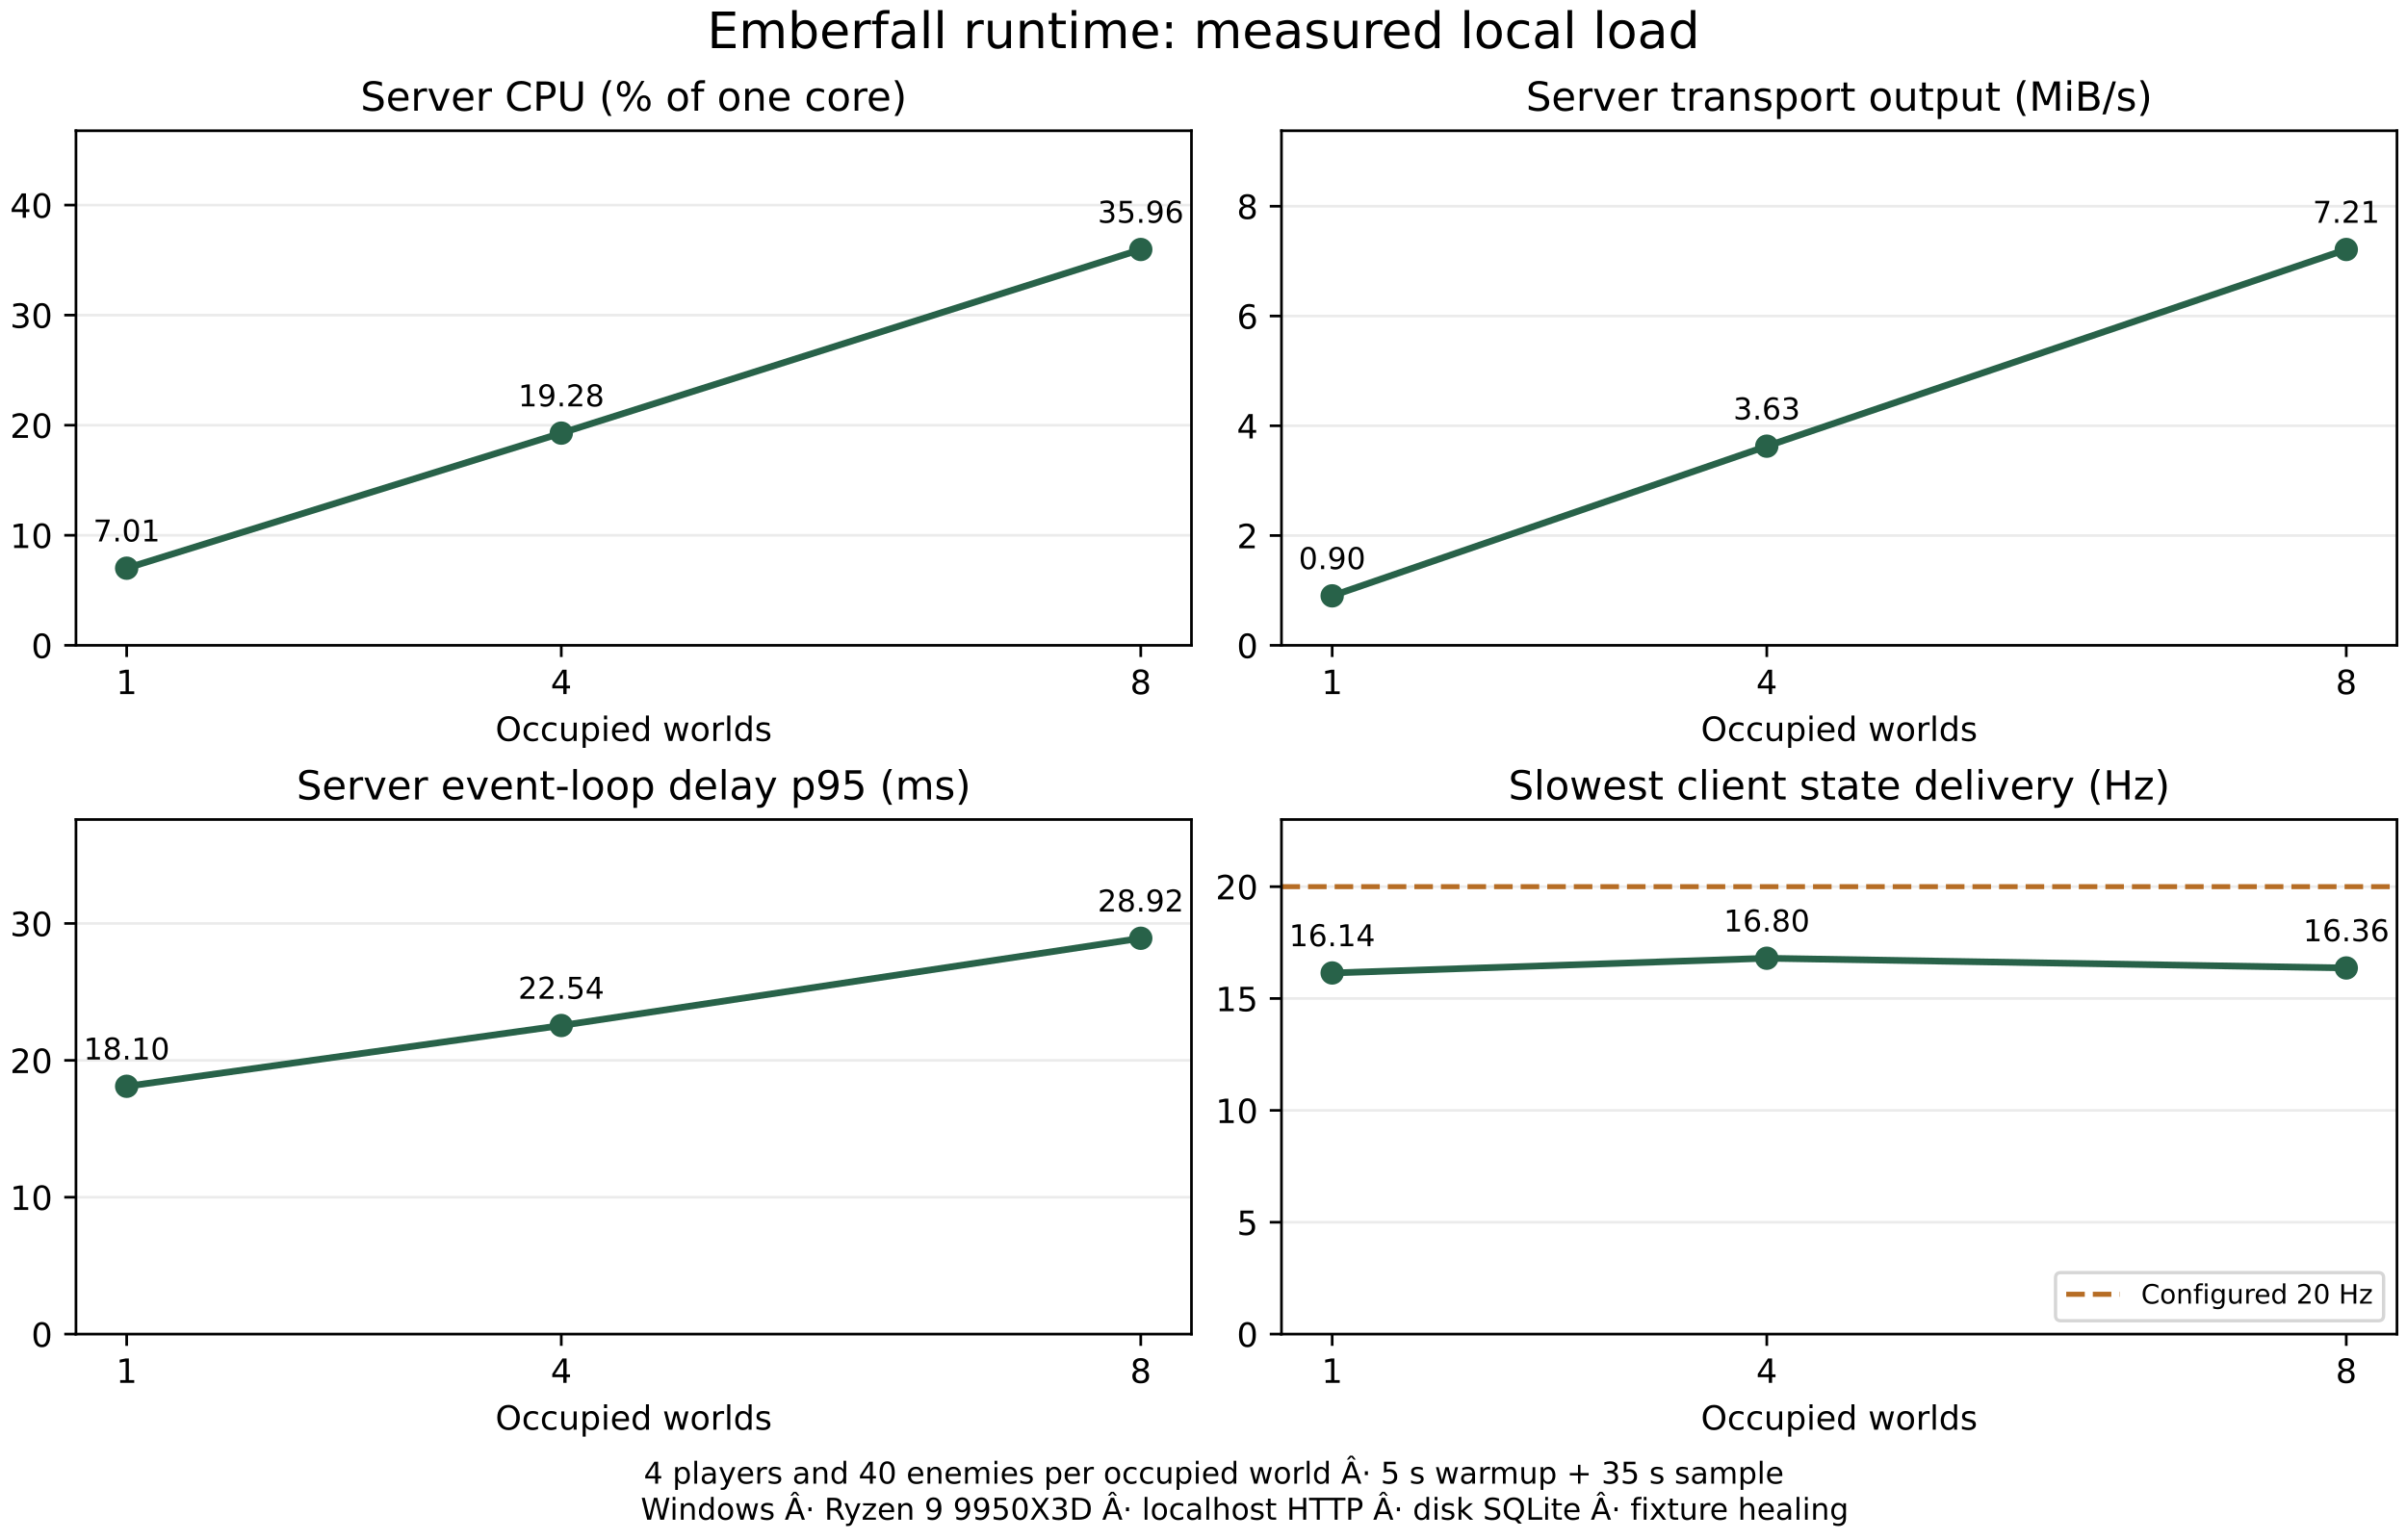
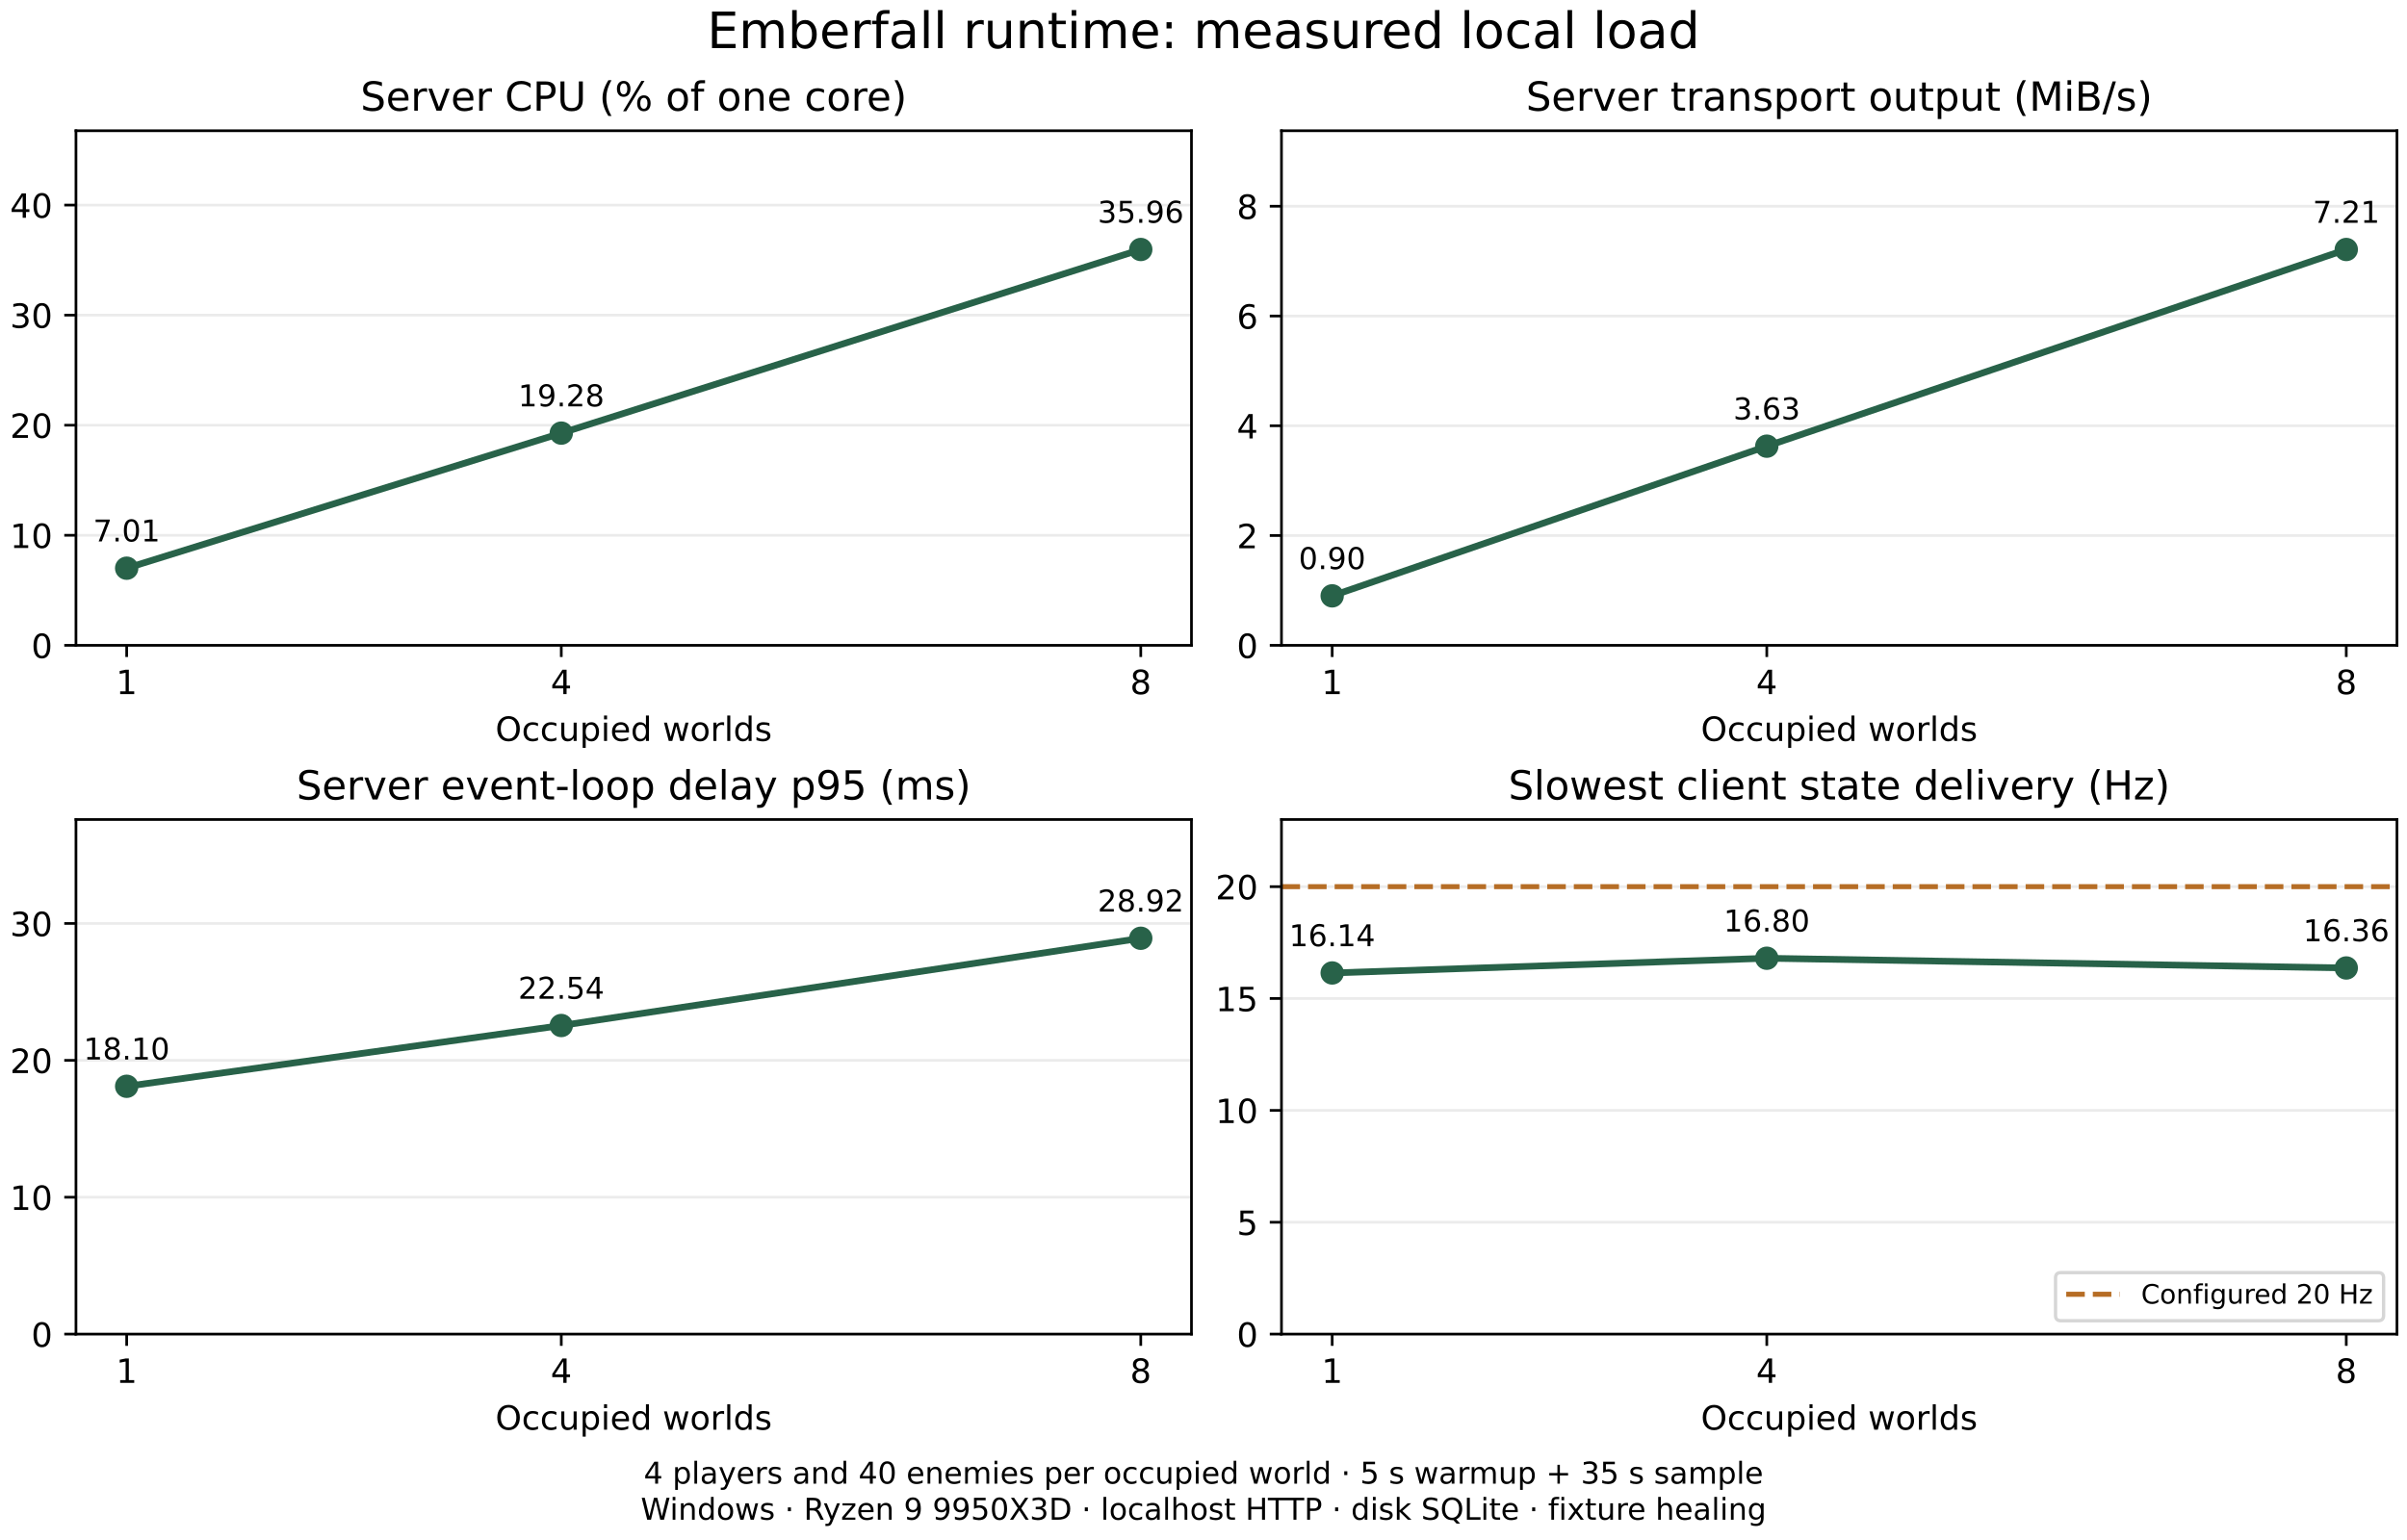
<svg xmlns="http://www.w3.org/2000/svg" xmlns:xlink="http://www.w3.org/1999/xlink" width="720pt" height="460.8pt" viewBox="0 0 720 460.8" version="1.1">
  <defs>
    <style type="text/css">*{stroke-linejoin: round; stroke-linecap: butt}</style>
  </defs>
  <g id="figure_1">
    <g id="patch_1">
      <path d="M 0 460.8 L 720 460.8 L 720 0 L 0 0 z " style="fill: #ffffff" />
    </g>
    <g id="axes_1">
      <g id="patch_2">
        <path d="M 22.725 193.097 L 356.4 193.097 L 356.4 39.12 L 22.725 39.12 z " style="fill: #ffffff" />
      </g>
      <g id="matplotlib.axis_1">
        <g id="xtick_1">
          <g id="line2d_1">
            <defs>
              <path id="m9c1b457ad7" d="M 0 0 L 0 3.5 " style="stroke: #000000; stroke-width: 0.8" />
            </defs>
            <g>
              <use xlink:href="#m9c1b457ad7" x="37.892" y="193.097" style="stroke: #000000; stroke-width: 0.8" />
            </g>
          </g>
          <g id="text_1">
            <text style="font-size: 10px; font-family: 'DejaVu Sans', 'Bitstream Vera Sans', 'Computer Modern Sans Serif', 'Lucida Grande', 'Verdana', 'Geneva', 'Lucid', 'Arial', 'Helvetica', 'Avant Garde', sans-serif; text-anchor: middle" x="37.892" y="207.695" transform="rotate(-0 37.89227 207.6948)">1</text>
          </g>
        </g>
        <g id="xtick_2">
          <g id="line2d_2">
            <g>
              <use xlink:href="#m9c1b457ad7" x="167.895" y="193.097" style="stroke: #000000; stroke-width: 0.8" />
            </g>
          </g>
          <g id="text_2">
            <text style="font-size: 10px; font-family: 'DejaVu Sans', 'Bitstream Vera Sans', 'Computer Modern Sans Serif', 'Lucida Grande', 'Verdana', 'Geneva', 'Lucid', 'Arial', 'Helvetica', 'Avant Garde', sans-serif; text-anchor: middle" x="167.895" y="207.695" transform="rotate(-0 167.8954 207.6948)">4</text>
          </g>
        </g>
        <g id="xtick_3">
          <g id="line2d_3">
            <g>
              <use xlink:href="#m9c1b457ad7" x="341.233" y="193.097" style="stroke: #000000; stroke-width: 0.8" />
            </g>
          </g>
          <g id="text_3">
            <text style="font-size: 10px; font-family: 'DejaVu Sans', 'Bitstream Vera Sans', 'Computer Modern Sans Serif', 'Lucida Grande', 'Verdana', 'Geneva', 'Lucid', 'Arial', 'Helvetica', 'Avant Garde', sans-serif; text-anchor: middle" x="341.233" y="207.695" transform="rotate(-0 341.233 207.6948)">8</text>
          </g>
        </g>
        <g id="text_4">
          <text style="font-size: 10px; font-family: 'DejaVu Sans', 'Bitstream Vera Sans', 'Computer Modern Sans Serif', 'Lucida Grande', 'Verdana', 'Geneva', 'Lucid', 'Arial', 'Helvetica', 'Avant Garde', sans-serif; text-anchor: middle" x="189.563" y="221.696" transform="rotate(-0 189.5626 221.6955)">Occupied worlds</text>
        </g>
      </g>
      <g id="matplotlib.axis_2">
        <g id="ytick_1">
          <g id="line2d_4">
            <path d="M 22.725 193.097 L 356.4 193.097 " clip-path="url(#p2be658f547)" style="fill: none; stroke: #b0b0b0; stroke-opacity: 0.25; stroke-width: 0.8; stroke-linecap: square" />
          </g>
          <g id="line2d_5">
            <defs>
              <path id="mfe234dc346" d="M 0 0 L -3.5 0 " style="stroke: #000000; stroke-width: 0.8" />
            </defs>
            <g>
              <use xlink:href="#mfe234dc346" x="22.725" y="193.097" style="stroke: #000000; stroke-width: 0.8" />
            </g>
          </g>
          <g id="text_5">
            <text style="font-size: 10px; font-family: 'DejaVu Sans', 'Bitstream Vera Sans', 'Computer Modern Sans Serif', 'Lucida Grande', 'Verdana', 'Geneva', 'Lucid', 'Arial', 'Helvetica', 'Avant Garde', sans-serif; text-anchor: end" x="15.725" y="196.896" transform="rotate(-0 15.72524 196.8959)">0</text>
          </g>
        </g>
        <g id="ytick_2">
          <g id="line2d_6">
            <path d="M 22.725 160.163 L 356.4 160.163 " clip-path="url(#p2be658f547)" style="fill: none; stroke: #b0b0b0; stroke-opacity: 0.25; stroke-width: 0.8; stroke-linecap: square" />
          </g>
          <g id="line2d_7">
            <g>
              <use xlink:href="#mfe234dc346" x="22.725" y="160.163" style="stroke: #000000; stroke-width: 0.8" />
            </g>
          </g>
          <g id="text_6">
            <text style="font-size: 10px; font-family: 'DejaVu Sans', 'Bitstream Vera Sans', 'Computer Modern Sans Serif', 'Lucida Grande', 'Verdana', 'Geneva', 'Lucid', 'Arial', 'Helvetica', 'Avant Garde', sans-serif; text-anchor: end" x="15.725" y="163.962" transform="rotate(-0 15.72524 163.9623)">10</text>
          </g>
        </g>
        <g id="ytick_3">
          <g id="line2d_8">
            <path d="M 22.725 127.23 L 356.4 127.23 " clip-path="url(#p2be658f547)" style="fill: none; stroke: #b0b0b0; stroke-opacity: 0.25; stroke-width: 0.8; stroke-linecap: square" />
          </g>
          <g id="line2d_9">
            <g>
              <use xlink:href="#mfe234dc346" x="22.725" y="127.23" style="stroke: #000000; stroke-width: 0.8" />
            </g>
          </g>
          <g id="text_7">
            <text style="font-size: 10px; font-family: 'DejaVu Sans', 'Bitstream Vera Sans', 'Computer Modern Sans Serif', 'Lucida Grande', 'Verdana', 'Geneva', 'Lucid', 'Arial', 'Helvetica', 'Avant Garde', sans-serif; text-anchor: end" x="15.725" y="131.029" transform="rotate(-0 15.72524 131.0287)">20</text>
          </g>
        </g>
        <g id="ytick_4">
          <g id="line2d_10">
            <path d="M 22.725 94.296 L 356.4 94.296 " clip-path="url(#p2be658f547)" style="fill: none; stroke: #b0b0b0; stroke-opacity: 0.25; stroke-width: 0.8; stroke-linecap: square" />
          </g>
          <g id="line2d_11">
            <g>
              <use xlink:href="#mfe234dc346" x="22.725" y="94.296" style="stroke: #000000; stroke-width: 0.8" />
            </g>
          </g>
          <g id="text_8">
            <text style="font-size: 10px; font-family: 'DejaVu Sans', 'Bitstream Vera Sans', 'Computer Modern Sans Serif', 'Lucida Grande', 'Verdana', 'Geneva', 'Lucid', 'Arial', 'Helvetica', 'Avant Garde', sans-serif; text-anchor: end" x="15.725" y="98.095" transform="rotate(-0 15.72524 98.09509)">30</text>
          </g>
        </g>
        <g id="ytick_5">
          <g id="line2d_12">
            <path d="M 22.725 61.363 L 356.4 61.363 " clip-path="url(#p2be658f547)" style="fill: none; stroke: #b0b0b0; stroke-opacity: 0.25; stroke-width: 0.8; stroke-linecap: square" />
          </g>
          <g id="line2d_13">
            <g>
              <use xlink:href="#mfe234dc346" x="22.725" y="61.363" style="stroke: #000000; stroke-width: 0.8" />
            </g>
          </g>
          <g id="text_9">
            <text style="font-size: 10px; font-family: 'DejaVu Sans', 'Bitstream Vera Sans', 'Computer Modern Sans Serif', 'Lucida Grande', 'Verdana', 'Geneva', 'Lucid', 'Arial', 'Helvetica', 'Avant Garde', sans-serif; text-anchor: end" x="15.725" y="65.161" transform="rotate(-0 15.72524 65.16147)">40</text>
          </g>
        </g>
      </g>
      <g id="line2d_14">
        <path d="M 37.892 170.018 L 167.895 129.598 L 341.233 74.653 " clip-path="url(#p2be658f547)" style="fill: none; stroke: #286249; stroke-width: 2; stroke-linecap: square" />
        <defs>
          <path id="m17e44f8b82" d="M 0 3 C 0.796 3 1.559 2.684 2.121 2.121 C 2.684 1.559 3 0.796 3 0 C 3 -0.796 2.684 -1.559 2.121 -2.121 C 1.559 -2.684 0.796 -3 0 -3 C -0.796 -3 -1.559 -2.684 -2.121 -2.121 C -2.684 -1.559 -3 -0.796 -3 0 C -3 0.796 -2.684 1.559 -2.121 2.121 C -1.559 2.684 -0.796 3 0 3 z " style="stroke: #286249" />
        </defs>
        <g clip-path="url(#p2be658f547)">
          <use xlink:href="#m17e44f8b82" x="37.892" y="170.018" style="fill: #286249; stroke: #286249" />
          <use xlink:href="#m17e44f8b82" x="167.895" y="129.598" style="fill: #286249; stroke: #286249" />
          <use xlink:href="#m17e44f8b82" x="341.233" y="74.653" style="fill: #286249; stroke: #286249" />
        </g>
      </g>
      <g id="patch_3">
        <path d="M 22.725 193.097 L 22.725 39.12 " style="fill: none; stroke: #000000; stroke-width: 0.8; stroke-linejoin: miter; stroke-linecap: square" />
      </g>
      <g id="patch_4">
        <path d="M 356.4 193.097 L 356.4 39.12 " style="fill: none; stroke: #000000; stroke-width: 0.8; stroke-linejoin: miter; stroke-linecap: square" />
      </g>
      <g id="patch_5">
        <path d="M 22.725 193.097 L 356.4 193.097 " style="fill: none; stroke: #000000; stroke-width: 0.8; stroke-linejoin: miter; stroke-linecap: square" />
      </g>
      <g id="patch_6">
        <path d="M 22.725 39.12 L 356.4 39.12 " style="fill: none; stroke: #000000; stroke-width: 0.8; stroke-linejoin: miter; stroke-linecap: square" />
      </g>
      <g id="text_10">
        <text style="font-size: 9px; font-family: 'DejaVu Sans', 'Bitstream Vera Sans', 'Computer Modern Sans Serif', 'Lucida Grande', 'Verdana', 'Geneva', 'Lucid', 'Arial', 'Helvetica', 'Avant Garde', sans-serif; text-anchor: middle" x="37.892" y="162.018" transform="rotate(-0 37.89227 162.0179)">7.01</text>
      </g>
      <g id="text_11">
        <text style="font-size: 9px; font-family: 'DejaVu Sans', 'Bitstream Vera Sans', 'Computer Modern Sans Serif', 'Lucida Grande', 'Verdana', 'Geneva', 'Lucid', 'Arial', 'Helvetica', 'Avant Garde', sans-serif; text-anchor: middle" x="167.895" y="121.598" transform="rotate(-0 167.8954 121.5977)">19.28</text>
      </g>
      <g id="text_12">
        <text style="font-size: 9px; font-family: 'DejaVu Sans', 'Bitstream Vera Sans', 'Computer Modern Sans Serif', 'Lucida Grande', 'Verdana', 'Geneva', 'Lucid', 'Arial', 'Helvetica', 'Avant Garde', sans-serif; text-anchor: middle" x="341.233" y="66.653" transform="rotate(-0 341.233 66.65319)">35.96</text>
      </g>
      <g id="text_13">
        <text style="font-size: 12px; font-family: 'DejaVu Sans', 'Bitstream Vera Sans', 'Computer Modern Sans Serif', 'Lucida Grande', 'Verdana', 'Geneva', 'Lucid', 'Arial', 'Helvetica', 'Avant Garde', sans-serif; text-anchor: middle" x="189.563" y="33.12" transform="rotate(-0 189.5626 33.12002)">Server CPU (% of one core)</text>
      </g>
    </g>
    <g id="axes_2">
      <g id="patch_7">
        <path d="M 383.325 193.097 L 717 193.097 L 717 39.12 L 383.325 39.12 z " style="fill: #ffffff" />
      </g>
      <g id="matplotlib.axis_3">
        <g id="xtick_4">
          <g id="line2d_15">
            <g>
              <use xlink:href="#m9c1b457ad7" x="398.492" y="193.097" style="stroke: #000000; stroke-width: 0.8" />
            </g>
          </g>
          <g id="text_14">
            <text style="font-size: 10px; font-family: 'DejaVu Sans', 'Bitstream Vera Sans', 'Computer Modern Sans Serif', 'Lucida Grande', 'Verdana', 'Geneva', 'Lucid', 'Arial', 'Helvetica', 'Avant Garde', sans-serif; text-anchor: middle" x="398.492" y="207.695" transform="rotate(-0 398.492 207.6948)">1</text>
          </g>
        </g>
        <g id="xtick_5">
          <g id="line2d_16">
            <g>
              <use xlink:href="#m9c1b457ad7" x="528.495" y="193.097" style="stroke: #000000; stroke-width: 0.8" />
            </g>
          </g>
          <g id="text_15">
            <text style="font-size: 10px; font-family: 'DejaVu Sans', 'Bitstream Vera Sans', 'Computer Modern Sans Serif', 'Lucida Grande', 'Verdana', 'Geneva', 'Lucid', 'Arial', 'Helvetica', 'Avant Garde', sans-serif; text-anchor: middle" x="528.495" y="207.695" transform="rotate(-0 528.4952 207.6948)">4</text>
          </g>
        </g>
        <g id="xtick_6">
          <g id="line2d_17">
            <g>
              <use xlink:href="#m9c1b457ad7" x="701.833" y="193.097" style="stroke: #000000; stroke-width: 0.8" />
            </g>
          </g>
          <g id="text_16">
            <text style="font-size: 10px; font-family: 'DejaVu Sans', 'Bitstream Vera Sans', 'Computer Modern Sans Serif', 'Lucida Grande', 'Verdana', 'Geneva', 'Lucid', 'Arial', 'Helvetica', 'Avant Garde', sans-serif; text-anchor: middle" x="701.833" y="207.695" transform="rotate(-0 701.8327 207.6948)">8</text>
          </g>
        </g>
        <g id="text_17">
          <text style="font-size: 10px; font-family: 'DejaVu Sans', 'Bitstream Vera Sans', 'Computer Modern Sans Serif', 'Lucida Grande', 'Verdana', 'Geneva', 'Lucid', 'Arial', 'Helvetica', 'Avant Garde', sans-serif; text-anchor: middle" x="550.162" y="221.696" transform="rotate(-0 550.1624 221.6955)">Occupied worlds</text>
        </g>
      </g>
      <g id="matplotlib.axis_4">
        <g id="ytick_6">
          <g id="line2d_18">
            <path d="M 383.325 193.097 L 717 193.097 " clip-path="url(#p9795530d8a)" style="fill: none; stroke: #b0b0b0; stroke-opacity: 0.25; stroke-width: 0.8; stroke-linecap: square" />
          </g>
          <g id="line2d_19">
            <g>
              <use xlink:href="#mfe234dc346" x="383.325" y="193.097" style="stroke: #000000; stroke-width: 0.8" />
            </g>
          </g>
          <g id="text_18">
            <text style="font-size: 10px; font-family: 'DejaVu Sans', 'Bitstream Vera Sans', 'Computer Modern Sans Serif', 'Lucida Grande', 'Verdana', 'Geneva', 'Lucid', 'Arial', 'Helvetica', 'Avant Garde', sans-serif; text-anchor: end" x="376.325" y="196.896" transform="rotate(-0 376.325 196.8959)">0</text>
          </g>
        </g>
        <g id="ytick_7">
          <g id="line2d_20">
            <path d="M 383.325 160.25 L 717 160.25 " clip-path="url(#p9795530d8a)" style="fill: none; stroke: #b0b0b0; stroke-opacity: 0.25; stroke-width: 0.8; stroke-linecap: square" />
          </g>
          <g id="line2d_21">
            <g>
              <use xlink:href="#mfe234dc346" x="383.325" y="160.25" style="stroke: #000000; stroke-width: 0.8" />
            </g>
          </g>
          <g id="text_19">
            <text style="font-size: 10px; font-family: 'DejaVu Sans', 'Bitstream Vera Sans', 'Computer Modern Sans Serif', 'Lucida Grande', 'Verdana', 'Geneva', 'Lucid', 'Arial', 'Helvetica', 'Avant Garde', sans-serif; text-anchor: end" x="376.325" y="164.049" transform="rotate(-0 376.325 164.0491)">2</text>
          </g>
        </g>
        <g id="ytick_8">
          <g id="line2d_22">
            <path d="M 383.325 127.403 L 717 127.403 " clip-path="url(#p9795530d8a)" style="fill: none; stroke: #b0b0b0; stroke-opacity: 0.25; stroke-width: 0.8; stroke-linecap: square" />
          </g>
          <g id="line2d_23">
            <g>
              <use xlink:href="#mfe234dc346" x="383.325" y="127.403" style="stroke: #000000; stroke-width: 0.8" />
            </g>
          </g>
          <g id="text_20">
            <text style="font-size: 10px; font-family: 'DejaVu Sans', 'Bitstream Vera Sans', 'Computer Modern Sans Serif', 'Lucida Grande', 'Verdana', 'Geneva', 'Lucid', 'Arial', 'Helvetica', 'Avant Garde', sans-serif; text-anchor: end" x="376.325" y="131.202" transform="rotate(-0 376.325 131.2022)">4</text>
          </g>
        </g>
        <g id="ytick_9">
          <g id="line2d_24">
            <path d="M 383.325 94.557 L 717 94.557 " clip-path="url(#p9795530d8a)" style="fill: none; stroke: #b0b0b0; stroke-opacity: 0.25; stroke-width: 0.8; stroke-linecap: square" />
          </g>
          <g id="line2d_25">
            <g>
              <use xlink:href="#mfe234dc346" x="383.325" y="94.557" style="stroke: #000000; stroke-width: 0.8" />
            </g>
          </g>
          <g id="text_21">
            <text style="font-size: 10px; font-family: 'DejaVu Sans', 'Bitstream Vera Sans', 'Computer Modern Sans Serif', 'Lucida Grande', 'Verdana', 'Geneva', 'Lucid', 'Arial', 'Helvetica', 'Avant Garde', sans-serif; text-anchor: end" x="376.325" y="98.355" transform="rotate(-0 376.325 98.35536)">6</text>
          </g>
        </g>
        <g id="ytick_10">
          <g id="line2d_26">
            <path d="M 383.325 61.71 L 717 61.71 " clip-path="url(#p9795530d8a)" style="fill: none; stroke: #b0b0b0; stroke-opacity: 0.25; stroke-width: 0.8; stroke-linecap: square" />
          </g>
          <g id="line2d_27">
            <g>
              <use xlink:href="#mfe234dc346" x="383.325" y="61.71" style="stroke: #000000; stroke-width: 0.8" />
            </g>
          </g>
          <g id="text_22">
            <text style="font-size: 10px; font-family: 'DejaVu Sans', 'Bitstream Vera Sans', 'Computer Modern Sans Serif', 'Lucida Grande', 'Verdana', 'Geneva', 'Lucid', 'Arial', 'Helvetica', 'Avant Garde', sans-serif; text-anchor: end" x="376.325" y="65.509" transform="rotate(-0 376.325 65.50851)">8</text>
          </g>
        </g>
      </g>
      <g id="line2d_28">
        <path d="M 398.492 178.292 L 528.495 133.505 L 701.833 74.653 " clip-path="url(#p9795530d8a)" style="fill: none; stroke: #286249; stroke-width: 2; stroke-linecap: square" />
        <g clip-path="url(#p9795530d8a)">
          <use xlink:href="#m17e44f8b82" x="398.492" y="178.292" style="fill: #286249; stroke: #286249" />
          <use xlink:href="#m17e44f8b82" x="528.495" y="133.505" style="fill: #286249; stroke: #286249" />
          <use xlink:href="#m17e44f8b82" x="701.833" y="74.653" style="fill: #286249; stroke: #286249" />
        </g>
      </g>
      <g id="patch_8">
        <path d="M 383.325 193.097 L 383.325 39.12 " style="fill: none; stroke: #000000; stroke-width: 0.8; stroke-linejoin: miter; stroke-linecap: square" />
      </g>
      <g id="patch_9">
        <path d="M 717 193.097 L 717 39.12 " style="fill: none; stroke: #000000; stroke-width: 0.8; stroke-linejoin: miter; stroke-linecap: square" />
      </g>
      <g id="patch_10">
        <path d="M 383.325 193.097 L 717 193.097 " style="fill: none; stroke: #000000; stroke-width: 0.8; stroke-linejoin: miter; stroke-linecap: square" />
      </g>
      <g id="patch_11">
        <path d="M 383.325 39.12 L 717 39.12 " style="fill: none; stroke: #000000; stroke-width: 0.8; stroke-linejoin: miter; stroke-linecap: square" />
      </g>
      <g id="text_23">
        <text style="font-size: 9px; font-family: 'DejaVu Sans', 'Bitstream Vera Sans', 'Computer Modern Sans Serif', 'Lucida Grande', 'Verdana', 'Geneva', 'Lucid', 'Arial', 'Helvetica', 'Avant Garde', sans-serif; text-anchor: middle" x="398.492" y="170.292" transform="rotate(-0 398.492 170.2924)">0.90</text>
      </g>
      <g id="text_24">
        <text style="font-size: 9px; font-family: 'DejaVu Sans', 'Bitstream Vera Sans', 'Computer Modern Sans Serif', 'Lucida Grande', 'Verdana', 'Geneva', 'Lucid', 'Arial', 'Helvetica', 'Avant Garde', sans-serif; text-anchor: middle" x="528.495" y="125.505" transform="rotate(-0 528.4952 125.5051)">3.63</text>
      </g>
      <g id="text_25">
        <text style="font-size: 9px; font-family: 'DejaVu Sans', 'Bitstream Vera Sans', 'Computer Modern Sans Serif', 'Lucida Grande', 'Verdana', 'Geneva', 'Lucid', 'Arial', 'Helvetica', 'Avant Garde', sans-serif; text-anchor: middle" x="701.833" y="66.653" transform="rotate(-0 701.8327 66.65319)">7.21</text>
      </g>
      <g id="text_26">
        <text style="font-size: 12px; font-family: 'DejaVu Sans', 'Bitstream Vera Sans', 'Computer Modern Sans Serif', 'Lucida Grande', 'Verdana', 'Geneva', 'Lucid', 'Arial', 'Helvetica', 'Avant Garde', sans-serif; text-anchor: middle" x="550.162" y="33.12" transform="rotate(-0 550.1624 33.12002)">Server transport output (MiB/s)</text>
      </g>
    </g>
    <g id="axes_3">
      <g id="patch_12">
        <path d="M 22.725 399.194 L 356.4 399.194 L 356.4 245.216 L 22.725 245.216 z " style="fill: #ffffff" />
      </g>
      <g id="matplotlib.axis_5">
        <g id="xtick_7">
          <g id="line2d_29">
            <g>
              <use xlink:href="#m9c1b457ad7" x="37.892" y="399.194" style="stroke: #000000; stroke-width: 0.8" />
            </g>
          </g>
          <g id="text_27">
            <text style="font-size: 10px; font-family: 'DejaVu Sans', 'Bitstream Vera Sans', 'Computer Modern Sans Serif', 'Lucida Grande', 'Verdana', 'Geneva', 'Lucid', 'Arial', 'Helvetica', 'Avant Garde', sans-serif; text-anchor: middle" x="37.892" y="413.791" transform="rotate(-0 37.89227 413.7912)">1</text>
          </g>
        </g>
        <g id="xtick_8">
          <g id="line2d_30">
            <g>
              <use xlink:href="#m9c1b457ad7" x="167.895" y="399.194" style="stroke: #000000; stroke-width: 0.8" />
            </g>
          </g>
          <g id="text_28">
            <text style="font-size: 10px; font-family: 'DejaVu Sans', 'Bitstream Vera Sans', 'Computer Modern Sans Serif', 'Lucida Grande', 'Verdana', 'Geneva', 'Lucid', 'Arial', 'Helvetica', 'Avant Garde', sans-serif; text-anchor: middle" x="167.895" y="413.791" transform="rotate(-0 167.8954 413.7912)">4</text>
          </g>
        </g>
        <g id="xtick_9">
          <g id="line2d_31">
            <g>
              <use xlink:href="#m9c1b457ad7" x="341.233" y="399.194" style="stroke: #000000; stroke-width: 0.8" />
            </g>
          </g>
          <g id="text_29">
            <text style="font-size: 10px; font-family: 'DejaVu Sans', 'Bitstream Vera Sans', 'Computer Modern Sans Serif', 'Lucida Grande', 'Verdana', 'Geneva', 'Lucid', 'Arial', 'Helvetica', 'Avant Garde', sans-serif; text-anchor: middle" x="341.233" y="413.791" transform="rotate(-0 341.233 413.7912)">8</text>
          </g>
        </g>
        <g id="text_30">
          <text style="font-size: 10px; font-family: 'DejaVu Sans', 'Bitstream Vera Sans', 'Computer Modern Sans Serif', 'Lucida Grande', 'Verdana', 'Geneva', 'Lucid', 'Arial', 'Helvetica', 'Avant Garde', sans-serif; text-anchor: middle" x="189.563" y="427.792" transform="rotate(-0 189.5626 427.792)">Occupied worlds</text>
        </g>
      </g>
      <g id="matplotlib.axis_6">
        <g id="ytick_11">
          <g id="line2d_32">
            <path d="M 22.725 399.194 L 356.4 399.194 " clip-path="url(#pfa29fa80db)" style="fill: none; stroke: #b0b0b0; stroke-opacity: 0.25; stroke-width: 0.8; stroke-linecap: square" />
          </g>
          <g id="line2d_33">
            <g>
              <use xlink:href="#mfe234dc346" x="22.725" y="399.194" style="stroke: #000000; stroke-width: 0.8" />
            </g>
          </g>
          <g id="text_31">
            <text style="font-size: 10px; font-family: 'DejaVu Sans', 'Bitstream Vera Sans', 'Computer Modern Sans Serif', 'Lucida Grande', 'Verdana', 'Geneva', 'Lucid', 'Arial', 'Helvetica', 'Avant Garde', sans-serif; text-anchor: end" x="15.725" y="402.992" transform="rotate(-0 15.72524 402.9924)">0</text>
          </g>
        </g>
        <g id="ytick_12">
          <g id="line2d_34">
            <path d="M 22.725 358.235 L 356.4 358.235 " clip-path="url(#pfa29fa80db)" style="fill: none; stroke: #b0b0b0; stroke-opacity: 0.25; stroke-width: 0.8; stroke-linecap: square" />
          </g>
          <g id="line2d_35">
            <g>
              <use xlink:href="#mfe234dc346" x="22.725" y="358.235" style="stroke: #000000; stroke-width: 0.8" />
            </g>
          </g>
          <g id="text_32">
            <text style="font-size: 10px; font-family: 'DejaVu Sans', 'Bitstream Vera Sans', 'Computer Modern Sans Serif', 'Lucida Grande', 'Verdana', 'Geneva', 'Lucid', 'Arial', 'Helvetica', 'Avant Garde', sans-serif; text-anchor: end" x="15.725" y="362.034" transform="rotate(-0 15.72524 362.0335)">10</text>
          </g>
        </g>
        <g id="ytick_13">
          <g id="line2d_36">
            <path d="M 22.725 317.276 L 356.4 317.276 " clip-path="url(#pfa29fa80db)" style="fill: none; stroke: #b0b0b0; stroke-opacity: 0.25; stroke-width: 0.8; stroke-linecap: square" />
          </g>
          <g id="line2d_37">
            <g>
              <use xlink:href="#mfe234dc346" x="22.725" y="317.276" style="stroke: #000000; stroke-width: 0.8" />
            </g>
          </g>
          <g id="text_33">
            <text style="font-size: 10px; font-family: 'DejaVu Sans', 'Bitstream Vera Sans', 'Computer Modern Sans Serif', 'Lucida Grande', 'Verdana', 'Geneva', 'Lucid', 'Arial', 'Helvetica', 'Avant Garde', sans-serif; text-anchor: end" x="15.725" y="321.075" transform="rotate(-0 15.72524 321.0746)">20</text>
          </g>
        </g>
        <g id="ytick_14">
          <g id="line2d_38">
            <path d="M 22.725 276.317 L 356.4 276.317 " clip-path="url(#pfa29fa80db)" style="fill: none; stroke: #b0b0b0; stroke-opacity: 0.25; stroke-width: 0.8; stroke-linecap: square" />
          </g>
          <g id="line2d_39">
            <g>
              <use xlink:href="#mfe234dc346" x="22.725" y="276.317" style="stroke: #000000; stroke-width: 0.8" />
            </g>
          </g>
          <g id="text_34">
            <text style="font-size: 10px; font-family: 'DejaVu Sans', 'Bitstream Vera Sans', 'Computer Modern Sans Serif', 'Lucida Grande', 'Verdana', 'Geneva', 'Lucid', 'Arial', 'Helvetica', 'Avant Garde', sans-serif; text-anchor: end" x="15.725" y="280.116" transform="rotate(-0 15.72524 280.1158)">30</text>
          </g>
        </g>
      </g>
      <g id="line2d_40">
        <path d="M 37.892 325.04 L 167.895 306.854 L 341.233 280.75 " clip-path="url(#pfa29fa80db)" style="fill: none; stroke: #286249; stroke-width: 2; stroke-linecap: square" />
        <g clip-path="url(#pfa29fa80db)">
          <use xlink:href="#m17e44f8b82" x="37.892" y="325.04" style="fill: #286249; stroke: #286249" />
          <use xlink:href="#m17e44f8b82" x="167.895" y="306.854" style="fill: #286249; stroke: #286249" />
          <use xlink:href="#m17e44f8b82" x="341.233" y="280.75" style="fill: #286249; stroke: #286249" />
        </g>
      </g>
      <g id="patch_13">
        <path d="M 22.725 399.194 L 22.725 245.216 " style="fill: none; stroke: #000000; stroke-width: 0.8; stroke-linejoin: miter; stroke-linecap: square" />
      </g>
      <g id="patch_14">
        <path d="M 356.4 399.194 L 356.4 245.216 " style="fill: none; stroke: #000000; stroke-width: 0.8; stroke-linejoin: miter; stroke-linecap: square" />
      </g>
      <g id="patch_15">
        <path d="M 22.725 399.194 L 356.4 399.194 " style="fill: none; stroke: #000000; stroke-width: 0.8; stroke-linejoin: miter; stroke-linecap: square" />
      </g>
      <g id="patch_16">
        <path d="M 22.725 245.216 L 356.4 245.216 " style="fill: none; stroke: #000000; stroke-width: 0.8; stroke-linejoin: miter; stroke-linecap: square" />
      </g>
      <g id="text_35">
        <text style="font-size: 9px; font-family: 'DejaVu Sans', 'Bitstream Vera Sans', 'Computer Modern Sans Serif', 'Lucida Grande', 'Verdana', 'Geneva', 'Lucid', 'Arial', 'Helvetica', 'Avant Garde', sans-serif; text-anchor: middle" x="37.892" y="317.04" transform="rotate(-0 37.89227 317.0403)">18.10</text>
      </g>
      <g id="text_36">
        <text style="font-size: 9px; font-family: 'DejaVu Sans', 'Bitstream Vera Sans', 'Computer Modern Sans Serif', 'Lucida Grande', 'Verdana', 'Geneva', 'Lucid', 'Arial', 'Helvetica', 'Avant Garde', sans-serif; text-anchor: middle" x="167.895" y="298.854" transform="rotate(-0 167.8954 298.8543)">22.54</text>
      </g>
      <g id="text_37">
        <text style="font-size: 9px; font-family: 'DejaVu Sans', 'Bitstream Vera Sans', 'Computer Modern Sans Serif', 'Lucida Grande', 'Verdana', 'Geneva', 'Lucid', 'Arial', 'Helvetica', 'Avant Garde', sans-serif; text-anchor: middle" x="341.233" y="272.75" transform="rotate(-0 341.233 272.7497)">28.92</text>
      </g>
      <g id="text_38">
        <text style="font-size: 12px; font-family: 'DejaVu Sans', 'Bitstream Vera Sans', 'Computer Modern Sans Serif', 'Lucida Grande', 'Verdana', 'Geneva', 'Lucid', 'Arial', 'Helvetica', 'Avant Garde', sans-serif; text-anchor: middle" x="189.563" y="239.216" transform="rotate(-0 189.5626 239.2165)">Server event-loop delay p95 (ms)</text>
      </g>
    </g>
    <g id="axes_4">
      <g id="patch_17">
        <path d="M 383.325 399.194 L 717 399.194 L 717 245.216 L 383.325 245.216 z " style="fill: #ffffff" />
      </g>
      <g id="matplotlib.axis_7">
        <g id="xtick_10">
          <g id="line2d_41">
            <g>
              <use xlink:href="#m9c1b457ad7" x="398.492" y="399.194" style="stroke: #000000; stroke-width: 0.8" />
            </g>
          </g>
          <g id="text_39">
            <text style="font-size: 10px; font-family: 'DejaVu Sans', 'Bitstream Vera Sans', 'Computer Modern Sans Serif', 'Lucida Grande', 'Verdana', 'Geneva', 'Lucid', 'Arial', 'Helvetica', 'Avant Garde', sans-serif; text-anchor: middle" x="398.492" y="413.791" transform="rotate(-0 398.492 413.7912)">1</text>
          </g>
        </g>
        <g id="xtick_11">
          <g id="line2d_42">
            <g>
              <use xlink:href="#m9c1b457ad7" x="528.495" y="399.194" style="stroke: #000000; stroke-width: 0.8" />
            </g>
          </g>
          <g id="text_40">
            <text style="font-size: 10px; font-family: 'DejaVu Sans', 'Bitstream Vera Sans', 'Computer Modern Sans Serif', 'Lucida Grande', 'Verdana', 'Geneva', 'Lucid', 'Arial', 'Helvetica', 'Avant Garde', sans-serif; text-anchor: middle" x="528.495" y="413.791" transform="rotate(-0 528.4952 413.7912)">4</text>
          </g>
        </g>
        <g id="xtick_12">
          <g id="line2d_43">
            <g>
              <use xlink:href="#m9c1b457ad7" x="701.833" y="399.194" style="stroke: #000000; stroke-width: 0.8" />
            </g>
          </g>
          <g id="text_41">
            <text style="font-size: 10px; font-family: 'DejaVu Sans', 'Bitstream Vera Sans', 'Computer Modern Sans Serif', 'Lucida Grande', 'Verdana', 'Geneva', 'Lucid', 'Arial', 'Helvetica', 'Avant Garde', sans-serif; text-anchor: middle" x="701.833" y="413.791" transform="rotate(-0 701.8327 413.7912)">8</text>
          </g>
        </g>
        <g id="text_42">
          <text style="font-size: 10px; font-family: 'DejaVu Sans', 'Bitstream Vera Sans', 'Computer Modern Sans Serif', 'Lucida Grande', 'Verdana', 'Geneva', 'Lucid', 'Arial', 'Helvetica', 'Avant Garde', sans-serif; text-anchor: middle" x="550.162" y="427.792" transform="rotate(-0 550.1624 427.792)">Occupied worlds</text>
        </g>
      </g>
      <g id="matplotlib.axis_8">
        <g id="ytick_15">
          <g id="line2d_44">
            <path d="M 383.325 399.194 L 717 399.194 " clip-path="url(#p346c00e74e)" style="fill: none; stroke: #b0b0b0; stroke-opacity: 0.25; stroke-width: 0.8; stroke-linecap: square" />
          </g>
          <g id="line2d_45">
            <g>
              <use xlink:href="#mfe234dc346" x="383.325" y="399.194" style="stroke: #000000; stroke-width: 0.8" />
            </g>
          </g>
          <g id="text_43">
            <text style="font-size: 10px; font-family: 'DejaVu Sans', 'Bitstream Vera Sans', 'Computer Modern Sans Serif', 'Lucida Grande', 'Verdana', 'Geneva', 'Lucid', 'Arial', 'Helvetica', 'Avant Garde', sans-serif; text-anchor: end" x="376.325" y="402.992" transform="rotate(-0 376.325 402.9924)">0</text>
          </g>
        </g>
        <g id="ytick_16">
          <g id="line2d_46">
            <path d="M 383.325 365.72 L 717 365.72 " clip-path="url(#p346c00e74e)" style="fill: none; stroke: #b0b0b0; stroke-opacity: 0.25; stroke-width: 0.8; stroke-linecap: square" />
          </g>
          <g id="line2d_47">
            <g>
              <use xlink:href="#mfe234dc346" x="383.325" y="365.72" style="stroke: #000000; stroke-width: 0.8" />
            </g>
          </g>
          <g id="text_44">
            <text style="font-size: 10px; font-family: 'DejaVu Sans', 'Bitstream Vera Sans', 'Computer Modern Sans Serif', 'Lucida Grande', 'Verdana', 'Geneva', 'Lucid', 'Arial', 'Helvetica', 'Avant Garde', sans-serif; text-anchor: end" x="376.325" y="369.519" transform="rotate(-0 376.325 369.5191)">5</text>
          </g>
        </g>
        <g id="ytick_17">
          <g id="line2d_48">
            <path d="M 383.325 332.247 L 717 332.247 " clip-path="url(#p346c00e74e)" style="fill: none; stroke: #b0b0b0; stroke-opacity: 0.25; stroke-width: 0.8; stroke-linecap: square" />
          </g>
          <g id="line2d_49">
            <g>
              <use xlink:href="#mfe234dc346" x="383.325" y="332.247" style="stroke: #000000; stroke-width: 0.8" />
            </g>
          </g>
          <g id="text_45">
            <text style="font-size: 10px; font-family: 'DejaVu Sans', 'Bitstream Vera Sans', 'Computer Modern Sans Serif', 'Lucida Grande', 'Verdana', 'Geneva', 'Lucid', 'Arial', 'Helvetica', 'Avant Garde', sans-serif; text-anchor: end" x="376.325" y="336.046" transform="rotate(-0 376.325 336.0458)">10</text>
          </g>
        </g>
        <g id="ytick_18">
          <g id="line2d_50">
            <path d="M 383.325 298.774 L 717 298.774 " clip-path="url(#p346c00e74e)" style="fill: none; stroke: #b0b0b0; stroke-opacity: 0.25; stroke-width: 0.8; stroke-linecap: square" />
          </g>
          <g id="line2d_51">
            <g>
              <use xlink:href="#mfe234dc346" x="383.325" y="298.774" style="stroke: #000000; stroke-width: 0.8" />
            </g>
          </g>
          <g id="text_46">
            <text style="font-size: 10px; font-family: 'DejaVu Sans', 'Bitstream Vera Sans', 'Computer Modern Sans Serif', 'Lucida Grande', 'Verdana', 'Geneva', 'Lucid', 'Arial', 'Helvetica', 'Avant Garde', sans-serif; text-anchor: end" x="376.325" y="302.573" transform="rotate(-0 376.325 302.5726)">15</text>
          </g>
        </g>
        <g id="ytick_19">
          <g id="line2d_52">
            <path d="M 383.325 265.3 L 717 265.3 " clip-path="url(#p346c00e74e)" style="fill: none; stroke: #b0b0b0; stroke-opacity: 0.25; stroke-width: 0.8; stroke-linecap: square" />
          </g>
          <g id="line2d_53">
            <g>
              <use xlink:href="#mfe234dc346" x="383.325" y="265.3" style="stroke: #000000; stroke-width: 0.8" />
            </g>
          </g>
          <g id="text_47">
            <text style="font-size: 10px; font-family: 'DejaVu Sans', 'Bitstream Vera Sans', 'Computer Modern Sans Serif', 'Lucida Grande', 'Verdana', 'Geneva', 'Lucid', 'Arial', 'Helvetica', 'Avant Garde', sans-serif; text-anchor: end" x="376.325" y="269.099" transform="rotate(-0 376.325 269.0993)">20</text>
          </g>
        </g>
      </g>
      <g id="line2d_54">
        <path d="M 398.492 291.129 L 528.495 286.726 L 701.833 289.637 " clip-path="url(#p346c00e74e)" style="fill: none; stroke: #286249; stroke-width: 2; stroke-linecap: square" />
        <g clip-path="url(#p346c00e74e)">
          <use xlink:href="#m17e44f8b82" x="398.492" y="291.129" style="fill: #286249; stroke: #286249" />
          <use xlink:href="#m17e44f8b82" x="528.495" y="286.726" style="fill: #286249; stroke: #286249" />
          <use xlink:href="#m17e44f8b82" x="701.833" y="289.637" style="fill: #286249; stroke: #286249" />
        </g>
      </g>
      <g id="line2d_55">
        <path d="M 383.325 265.3 L 717 265.3 " clip-path="url(#p346c00e74e)" style="fill: none; stroke-dasharray: 5.55,2.4; stroke-dashoffset: 0; stroke: #b66d25; stroke-width: 1.5" />
      </g>
      <g id="patch_18">
        <path d="M 383.325 399.194 L 383.325 245.216 " style="fill: none; stroke: #000000; stroke-width: 0.8; stroke-linejoin: miter; stroke-linecap: square" />
      </g>
      <g id="patch_19">
        <path d="M 717 399.194 L 717 245.216 " style="fill: none; stroke: #000000; stroke-width: 0.8; stroke-linejoin: miter; stroke-linecap: square" />
      </g>
      <g id="patch_20">
        <path d="M 383.325 399.194 L 717 399.194 " style="fill: none; stroke: #000000; stroke-width: 0.8; stroke-linejoin: miter; stroke-linecap: square" />
      </g>
      <g id="patch_21">
        <path d="M 383.325 245.216 L 717 245.216 " style="fill: none; stroke: #000000; stroke-width: 0.8; stroke-linejoin: miter; stroke-linecap: square" />
      </g>
      <g id="text_48">
        <text style="font-size: 9px; font-family: 'DejaVu Sans', 'Bitstream Vera Sans', 'Computer Modern Sans Serif', 'Lucida Grande', 'Verdana', 'Geneva', 'Lucid', 'Arial', 'Helvetica', 'Avant Garde', sans-serif; text-anchor: middle" x="398.492" y="283.129" transform="rotate(-0 398.492 283.1289)">16.14</text>
      </g>
      <g id="text_49">
        <text style="font-size: 9px; font-family: 'DejaVu Sans', 'Bitstream Vera Sans', 'Computer Modern Sans Serif', 'Lucida Grande', 'Verdana', 'Geneva', 'Lucid', 'Arial', 'Helvetica', 'Avant Garde', sans-serif; text-anchor: middle" x="528.495" y="278.726" transform="rotate(-0 528.4952 278.7255)">16.80</text>
      </g>
      <g id="text_50">
        <text style="font-size: 9px; font-family: 'DejaVu Sans', 'Bitstream Vera Sans', 'Computer Modern Sans Serif', 'Lucida Grande', 'Verdana', 'Geneva', 'Lucid', 'Arial', 'Helvetica', 'Avant Garde', sans-serif; text-anchor: middle" x="701.833" y="281.637" transform="rotate(-0 701.8327 281.6372)">16.36</text>
      </g>
      <g id="text_51">
        <text style="font-size: 12px; font-family: 'DejaVu Sans', 'Bitstream Vera Sans', 'Computer Modern Sans Serif', 'Lucida Grande', 'Verdana', 'Geneva', 'Lucid', 'Arial', 'Helvetica', 'Avant Garde', sans-serif; text-anchor: middle" x="550.162" y="239.216" transform="rotate(-0 550.1624 239.2165)">Slowest client state delivery (Hz)</text>
      </g>
      <g id="legend_1">
        <g id="patch_22">
          <path d="M 616.467 395.194 L 711.4 395.194 Q 713 395.194 713 393.594 L 713 382.393 Q 713 380.793 711.4 380.793 L 616.467 380.793 Q 614.867 380.793 614.867 382.393 L 614.867 393.594 Q 614.867 395.194 616.467 395.194 z " style="fill: #ffffff; opacity: 0.8; stroke: #cccccc; stroke-linejoin: miter" />
        </g>
        <g id="line2d_56">
          <path d="M 618.067 387.272 L 626.067 387.272 L 634.067 387.272 " style="fill: none; stroke-dasharray: 5.55,2.4; stroke-dashoffset: 0; stroke: #b66d25; stroke-width: 1.5" />
        </g>
        <g id="text_52">
          <text style="font-size: 8px; font-family: 'DejaVu Sans', 'Bitstream Vera Sans', 'Computer Modern Sans Serif', 'Lucida Grande', 'Verdana', 'Geneva', 'Lucid', 'Arial', 'Helvetica', 'Avant Garde', sans-serif; text-anchor: start" x="640.467" y="390.072" transform="rotate(-0 640.4673 390.0717)">Configured 20 Hz</text>
        </g>
      </g>
    </g>
    <g id="text_53">
      <text style="font-size: 15px; font-family: 'DejaVu Sans', 'Bitstream Vera Sans', 'Computer Modern Sans Serif', 'Lucida Grande', 'Verdana', 'Geneva', 'Lucid', 'Arial', 'Helvetica', 'Avant Garde', sans-serif; text-anchor: middle" x="360" y="14.398" transform="rotate(-0 360 14.3979)">Emberfall runtime: measured local load</text>
    </g>
    <g id="text_54">
-       <text style="font-size: 9px; font-family: 'DejaVu Sans', 'Bitstream Vera Sans', 'Computer Modern Sans Serif', 'Lucida Grande', 'Verdana', 'Geneva', 'Lucid', 'Arial', 'Helvetica', 'Avant Garde', sans-serif" transform="translate(192.5712 443.9343)">4 players and 40 enemies per occupied world Â· 5 s warmup + 35 s sample</text>
-       <text style="font-size: 9px; font-family: 'DejaVu Sans', 'Bitstream Vera Sans', 'Computer Modern Sans Serif', 'Lucida Grande', 'Verdana', 'Geneva', 'Lucid', 'Arial', 'Helvetica', 'Avant Garde', sans-serif" transform="translate(191.6648 454.7368)">Windows Â· Ryzen 9 9950X3D Â· localhost HTTP Â· disk SQLite Â· fixture healing</text>
+       <text style="font-size: 9px; font-family: 'DejaVu Sans', 'Bitstream Vera Sans', 'Computer Modern Sans Serif', 'Lucida Grande', 'Verdana', 'Geneva', 'Lucid', 'Arial', 'Helvetica', 'Avant Garde', sans-serif" transform="translate(192.5712 443.9343)">4 players and 40 enemies per occupied world · 5 s warmup + 35 s sample</text>
+       <text style="font-size: 9px; font-family: 'DejaVu Sans', 'Bitstream Vera Sans', 'Computer Modern Sans Serif', 'Lucida Grande', 'Verdana', 'Geneva', 'Lucid', 'Arial', 'Helvetica', 'Avant Garde', sans-serif" transform="translate(191.6648 454.7368)">Windows · Ryzen 9 9950X3D · localhost HTTP · disk SQLite · fixture healing</text>
    </g>
  </g>
  <defs>
    <clipPath id="p2be658f547">
      <rect x="22.725" y="39.12" width="333.675" height="153.977" />
    </clipPath>
    <clipPath id="p9795530d8a">
      <rect x="383.325" y="39.12" width="333.675" height="153.977" />
    </clipPath>
    <clipPath id="pfa29fa80db">
      <rect x="22.725" y="245.216" width="333.675" height="153.977" />
    </clipPath>
    <clipPath id="p346c00e74e">
      <rect x="383.325" y="245.216" width="333.675" height="153.977" />
    </clipPath>
  </defs>
</svg>
